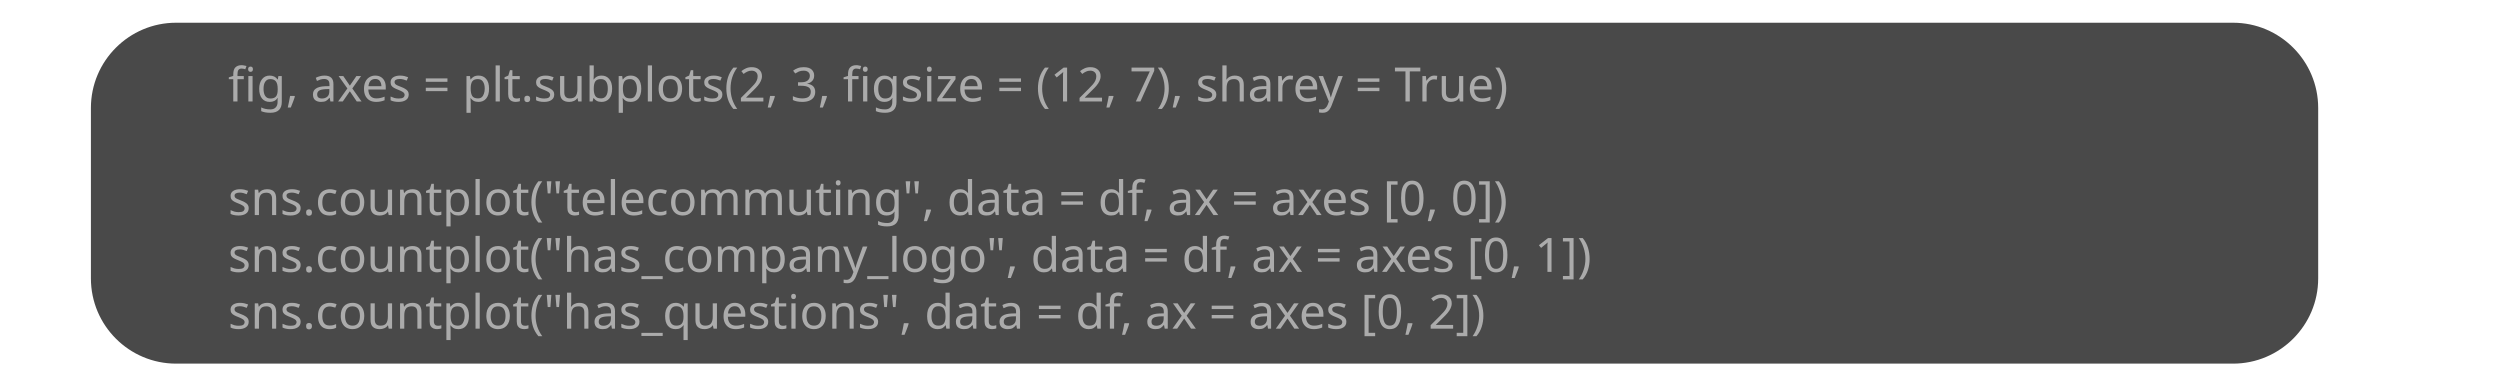
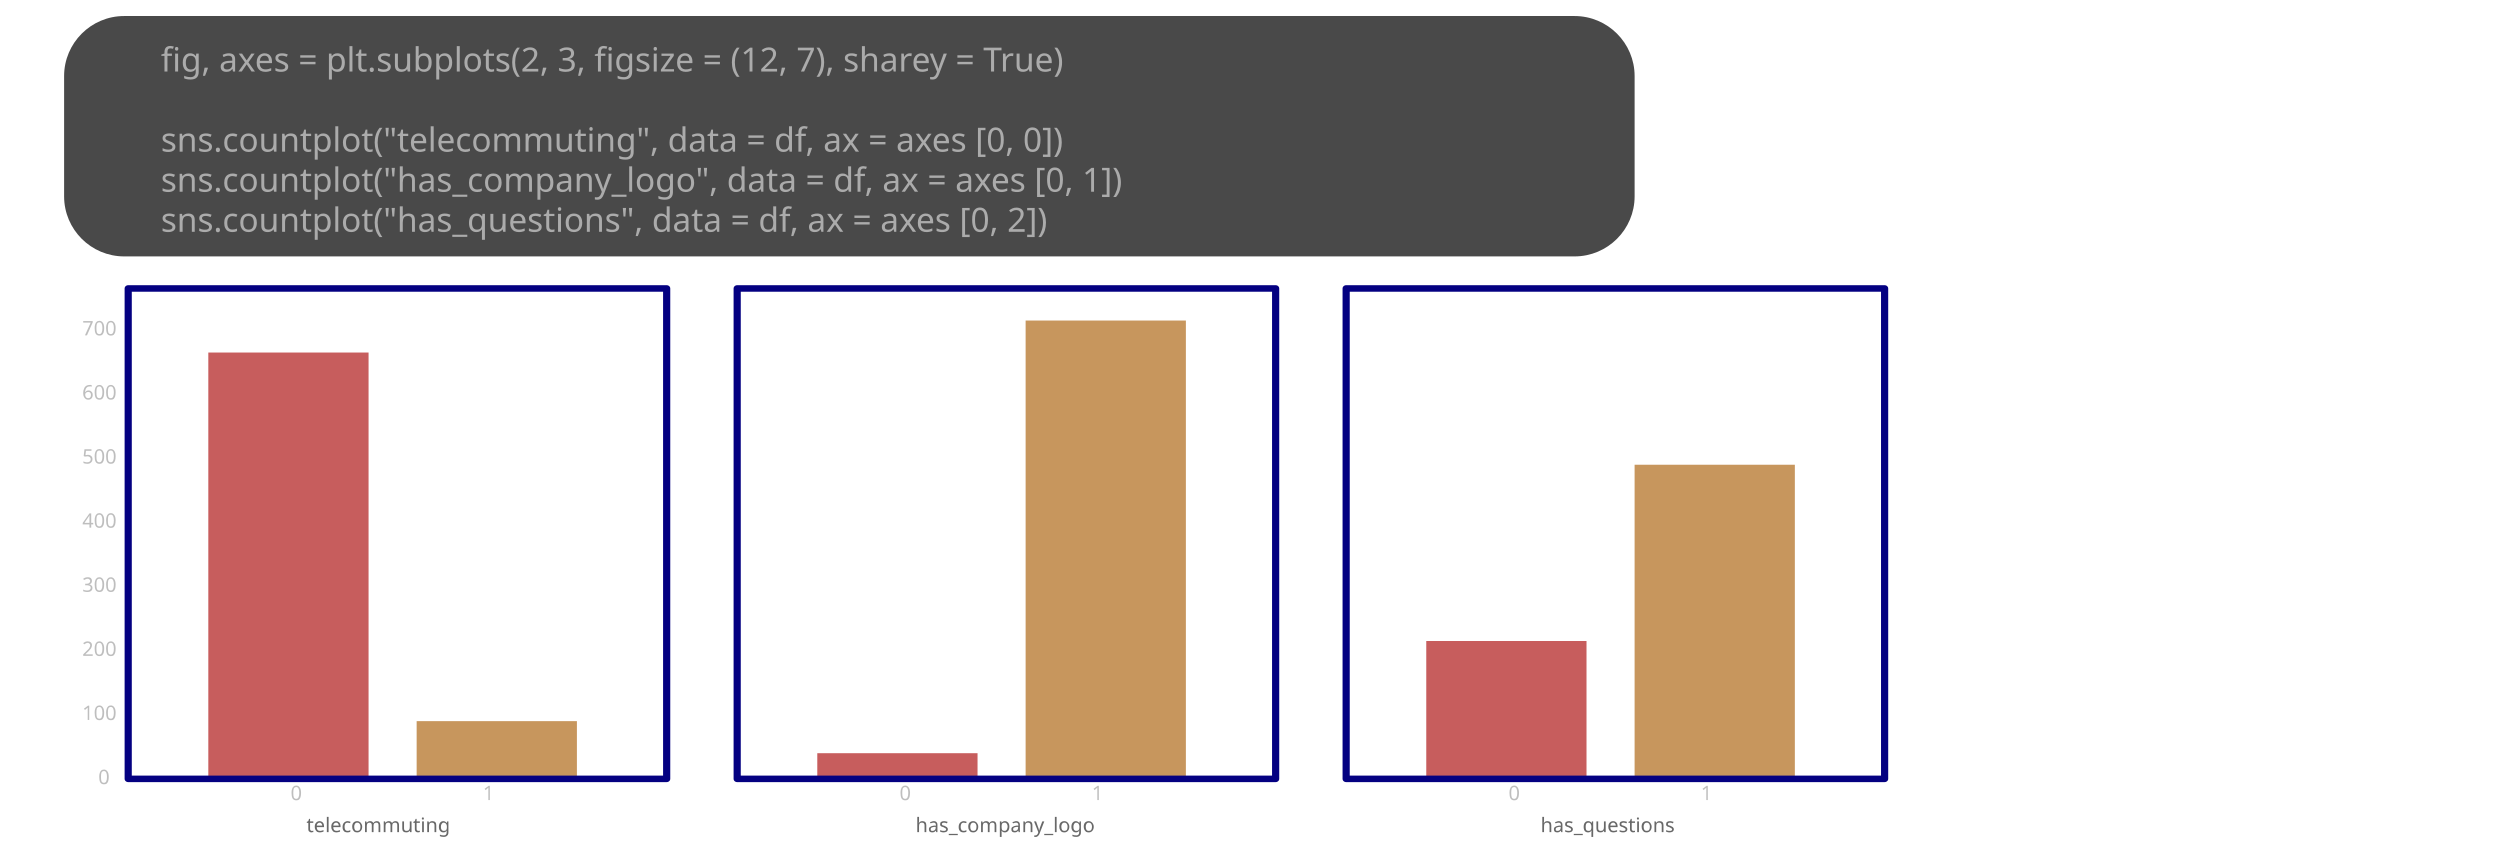
- <svg xmlns="http://www.w3.org/2000/svg" width="100%" height="100%" viewBox="0 0 110 17" version="1.1" xml:space="preserve" style="fill-rule:evenodd;clip-rule:evenodd;stroke-linejoin:round;stroke-miterlimit:2;">
-   <g transform="matrix(1,0,0,1,-351,-103)">
-     <g id="c5" transform="matrix(1.1,0,0,0.17,351,103)">
+ <svg xmlns="http://www.w3.org/2000/svg" width="100%" height="100%" viewBox="0 0 156 54" version="1.1" xml:space="preserve" style="fill-rule:evenodd;clip-rule:evenodd;stroke-linecap:round;stroke-linejoin:round;stroke-miterlimit:1.5;">
+   <g transform="matrix(1,0,0,1,-227,0)">
+     <g id="c5" transform="matrix(1.56,0,0,0.54,227,0)">
      <rect x="0" y="0" width="100" height="100" style="fill:none;" />
-       <g transform="matrix(0.681818,0,0,1.23529,-0.909091,-11.7647)">
+       <g transform="matrix(0.480769,0,0,0.388889,-0.641026,-3.7037)">
        <g transform="matrix(10.8889,0,0,5.95238,-47.7778,-27.381)">
          <path d="M17,10C17,8.344 16.794,7 16.541,7L5.459,7C5.206,7 5,8.344 5,10L5,16C5,17.656 5.206,19 5.459,19L16.541,19C16.794,19 17,17.656 17,16L17,10Z" style="fill:rgb(73,73,73);" />
        </g>
        <g transform="matrix(0.439254,0,0,1.56877,-10.3608,22.2042)">
          <text x="57.089px" y="5.462px" style="font-family:'MicrosoftSansSerif', 'Microsoft Sans Serif', sans-serif;font-size:6.324px;fill:rgb(171,171,171);">ﬁg, axes = plt.subplots(2, 3, ﬁgsize = (12, 7), sharey = True)</text>
          <text x="57.089px" y="20.64px" style="font-family:'MicrosoftSansSerif', 'Microsoft Sans Serif', sans-serif;font-size:6.324px;fill:rgb(171,171,171);">sns.countplot("telecommuting", data = df, ax = axes [0, 0])</text>
          <text x="57.089px" y="28.228px" style="font-family:'MicrosoftSansSerif', 'Microsoft Sans Serif', sans-serif;font-size:6.324px;fill:rgb(171,171,171);">sns.countplot("has_company_logo", data = df, ax = axes [0, 1])</text>
          <text x="57.089px" y="35.817px" style="font-family:'MicrosoftSansSerif', 'Microsoft Sans Serif', sans-serif;font-size:6.324px;fill:rgb(171,171,171);">sns.countplot("has_questions", data = df, ax = axes [0, 2])</text>
        </g>
      </g>
+       <g transform="matrix(0.319242,0,0,0.264853,2.99992,42.5127)">
+         <g transform="matrix(5.62229,0,0,17.8296,-21.4448,-159.465)">
+           <rect x="5" y="7" width="12" height="12" style="fill:rgb(7,0,218);fill-opacity:0;" />
+           <clipPath id="_clip1">
+             <rect x="5" y="7" width="12" height="12" />
+           </clipPath>
+           <g clip-path="url(#_clip1)">
+             <g transform="matrix(0.510204,0,0,0.392157,-203.929,7)">
+               <rect x="413" y="4" width="7" height="27" style="fill:rgb(199,93,93);" />
+             </g>
+             <g transform="matrix(0.510204,0,0,0.0580973,-199.286,17.3558)">
+               <rect x="413" y="4" width="7" height="27" style="fill:rgb(199,150,93);" />
+             </g>
+           </g>
+           <rect x="5" y="7" width="12" height="12" style="fill:none;stroke:rgb(4,0,129);stroke-width:0.16px;" />
+         </g>
+         <g>
+           <g transform="matrix(2.00796,0,0,6.992,-808.565,84.2057)">
+             <text x="416.127px" y="14.925px" style="font-family:'MicrosoftSansSerif', 'Microsoft Sans Serif', sans-serif;font-size:1.25px;fill:rgb(190,190,190);">0</text>
+           </g>
+           <g transform="matrix(2.00796,0,0,6.992,-806.557,98.1897)">
+             <text x="416.127px" y="14.925px" style="font-family:'MicrosoftSansSerif', 'Microsoft Sans Serif', sans-serif;font-size:1.25px;fill:rgb(104,104,104);">telecommuting</text>
+           </g>
+           <g transform="matrix(2.00796,0,0,6.992,-784.469,84.2057)">
+             <text x="416.127px" y="14.925px" style="font-family:'MicrosoftSansSerif', 'Microsoft Sans Serif', sans-serif;font-size:1.25px;fill:rgb(190,190,190);">1</text>
+           </g>
+         </g>
+       </g>
+       <g transform="matrix(0.319242,0,0,0.264853,2.99992,42.5127)">
+         <g transform="matrix(5.62229,0,0,17.8296,54.8577,-159.465)">
+           <rect x="5" y="7" width="12" height="12" style="fill:rgb(7,0,218);fill-opacity:0;" />
+           <clipPath id="_clip2">
+             <rect x="5" y="7" width="12" height="12" />
+           </clipPath>
+           <g clip-path="url(#_clip2)">
+             <g transform="matrix(0.510204,0,0,0.0290487,-203.929,18.2564)">
+               <rect x="413" y="4" width="7" height="27" style="fill:rgb(199,93,93);" />
+             </g>
+             <g transform="matrix(0.510204,0,0,0.421206,-199.286,6.09949)">
+               <rect x="413" y="4" width="7" height="27" style="fill:rgb(199,150,93);" />
+             </g>
+           </g>
+           <rect x="5" y="7" width="12" height="12" style="fill:none;stroke:rgb(4,0,129);stroke-width:0.16px;" />
+         </g>
+         <g transform="matrix(1,0,0,1,76.3024,0)">
+           <g transform="matrix(2.00796,0,0,6.992,-808.565,84.2057)">
+             <text x="416.127px" y="14.925px" style="font-family:'MicrosoftSansSerif', 'Microsoft Sans Serif', sans-serif;font-size:1.25px;fill:rgb(190,190,190);">0</text>
+           </g>
+           <g transform="matrix(2.00796,0,0,6.992,-806.557,98.1897)">
+             <text x="416.127px" y="14.925px" style="font-family:'MicrosoftSansSerif', 'Microsoft Sans Serif', sans-serif;font-size:1.25px;fill:rgb(104,104,104);">has_company_logo</text>
+           </g>
+           <g transform="matrix(2.00796,0,0,6.992,-784.469,84.2057)">
+             <text x="416.127px" y="14.925px" style="font-family:'MicrosoftSansSerif', 'Microsoft Sans Serif', sans-serif;font-size:1.25px;fill:rgb(190,190,190);">1</text>
+           </g>
+         </g>
+       </g>
+       <g transform="matrix(0.319242,0,0,0.264853,27.3589,42.5127)">
+         <g transform="matrix(5.62229,0,0,17.8296,54.8577,-159.465)">
+           <rect x="5" y="7" width="12" height="12" style="fill:rgb(7,0,218);fill-opacity:0;" />
+           <clipPath id="_clip3">
+             <rect x="5" y="7" width="12" height="12" />
+           </clipPath>
+           <g clip-path="url(#_clip3)">
+             <g transform="matrix(0.510204,0,0,0.130719,-203.929,15.1046)">
+               <rect x="413" y="4" width="7" height="27" style="fill:rgb(199,93,93);" />
+             </g>
+             <g transform="matrix(0.510204,0,0,0.290487,-199.286,10.1518)">
+               <rect x="413" y="4" width="7" height="27" style="fill:rgb(199,150,93);" />
+             </g>
+           </g>
+           <rect x="5" y="7" width="12" height="12" style="fill:none;stroke:rgb(4,0,129);stroke-width:0.16px;" />
+         </g>
+         <g transform="matrix(1,0,0,1,76.3024,0)">
+           <g transform="matrix(2.00796,0,0,6.992,-808.565,84.2057)">
+             <text x="416.127px" y="14.925px" style="font-family:'MicrosoftSansSerif', 'Microsoft Sans Serif', sans-serif;font-size:1.25px;fill:rgb(190,190,190);">0</text>
+           </g>
+           <g transform="matrix(2.00796,0,0,6.992,-804.549,98.1897)">
+             <text x="416.127px" y="14.925px" style="font-family:'MicrosoftSansSerif', 'Microsoft Sans Serif', sans-serif;font-size:1.25px;fill:rgb(104,104,104);">has_questions</text>
+           </g>
+           <g transform="matrix(2.00796,0,0,6.992,-784.469,84.2057)">
+             <text x="416.127px" y="14.925px" style="font-family:'MicrosoftSansSerif', 'Microsoft Sans Serif', sans-serif;font-size:1.25px;fill:rgb(190,190,190);">1</text>
+           </g>
+         </g>
+       </g>
+       <g transform="matrix(0.319242,0,0,0.264853,2.99992,42.5127)">
+         <g transform="matrix(2.00796,0,0,6.992,-832.66,77.2137)">
+           <text x="416.127px" y="14.925px" style="font-family:'MicrosoftSansSerif', 'Microsoft Sans Serif', sans-serif;font-size:1.25px;fill:rgb(190,190,190);">0</text>
+         </g>
+         <g transform="matrix(2.00796,0,0,6.992,-834.668,49.2457)">
+           <text x="416.127px" y="14.925px" style="font-family:'MicrosoftSansSerif', 'Microsoft Sans Serif', sans-serif;font-size:1.25px;fill:rgb(190,190,190);">100</text>
+         </g>
+         <g transform="matrix(2.00796,0,0,6.992,-834.668,21.2777)">
+           <text x="416.127px" y="14.925px" style="font-family:'MicrosoftSansSerif', 'Microsoft Sans Serif', sans-serif;font-size:1.25px;fill:rgb(190,190,190);">200</text>
+         </g>
+         <g transform="matrix(2.00796,0,0,6.992,-834.668,-6.69029)">
+           <text x="416.127px" y="14.925px" style="font-family:'MicrosoftSansSerif', 'Microsoft Sans Serif', sans-serif;font-size:1.25px;fill:rgb(190,190,190);">300</text>
+         </g>
+         <g transform="matrix(2.00796,0,0,6.992,-834.668,-34.6583)">
+           <text x="416.127px" y="14.925px" style="font-family:'MicrosoftSansSerif', 'Microsoft Sans Serif', sans-serif;font-size:1.25px;fill:rgb(190,190,190);">400</text>
+         </g>
+         <g transform="matrix(2.00796,0,0,6.992,-834.668,-62.6263)">
+           <text x="416.127px" y="14.925px" style="font-family:'MicrosoftSansSerif', 'Microsoft Sans Serif', sans-serif;font-size:1.25px;fill:rgb(190,190,190);">500</text>
+         </g>
+         <g transform="matrix(2.00796,0,0,6.992,-834.668,-90.5943)">
+           <text x="416.127px" y="14.925px" style="font-family:'MicrosoftSansSerif', 'Microsoft Sans Serif', sans-serif;font-size:1.25px;fill:rgb(190,190,190);">600</text>
+         </g>
+         <g transform="matrix(2.00796,0,0,6.992,-834.668,-118.562)">
+           <text x="416.127px" y="14.925px" style="font-family:'MicrosoftSansSerif', 'Microsoft Sans Serif', sans-serif;font-size:1.25px;fill:rgb(190,190,190);">700</text>
+         </g>
+       </g>
    </g>
  </g>
</svg>
